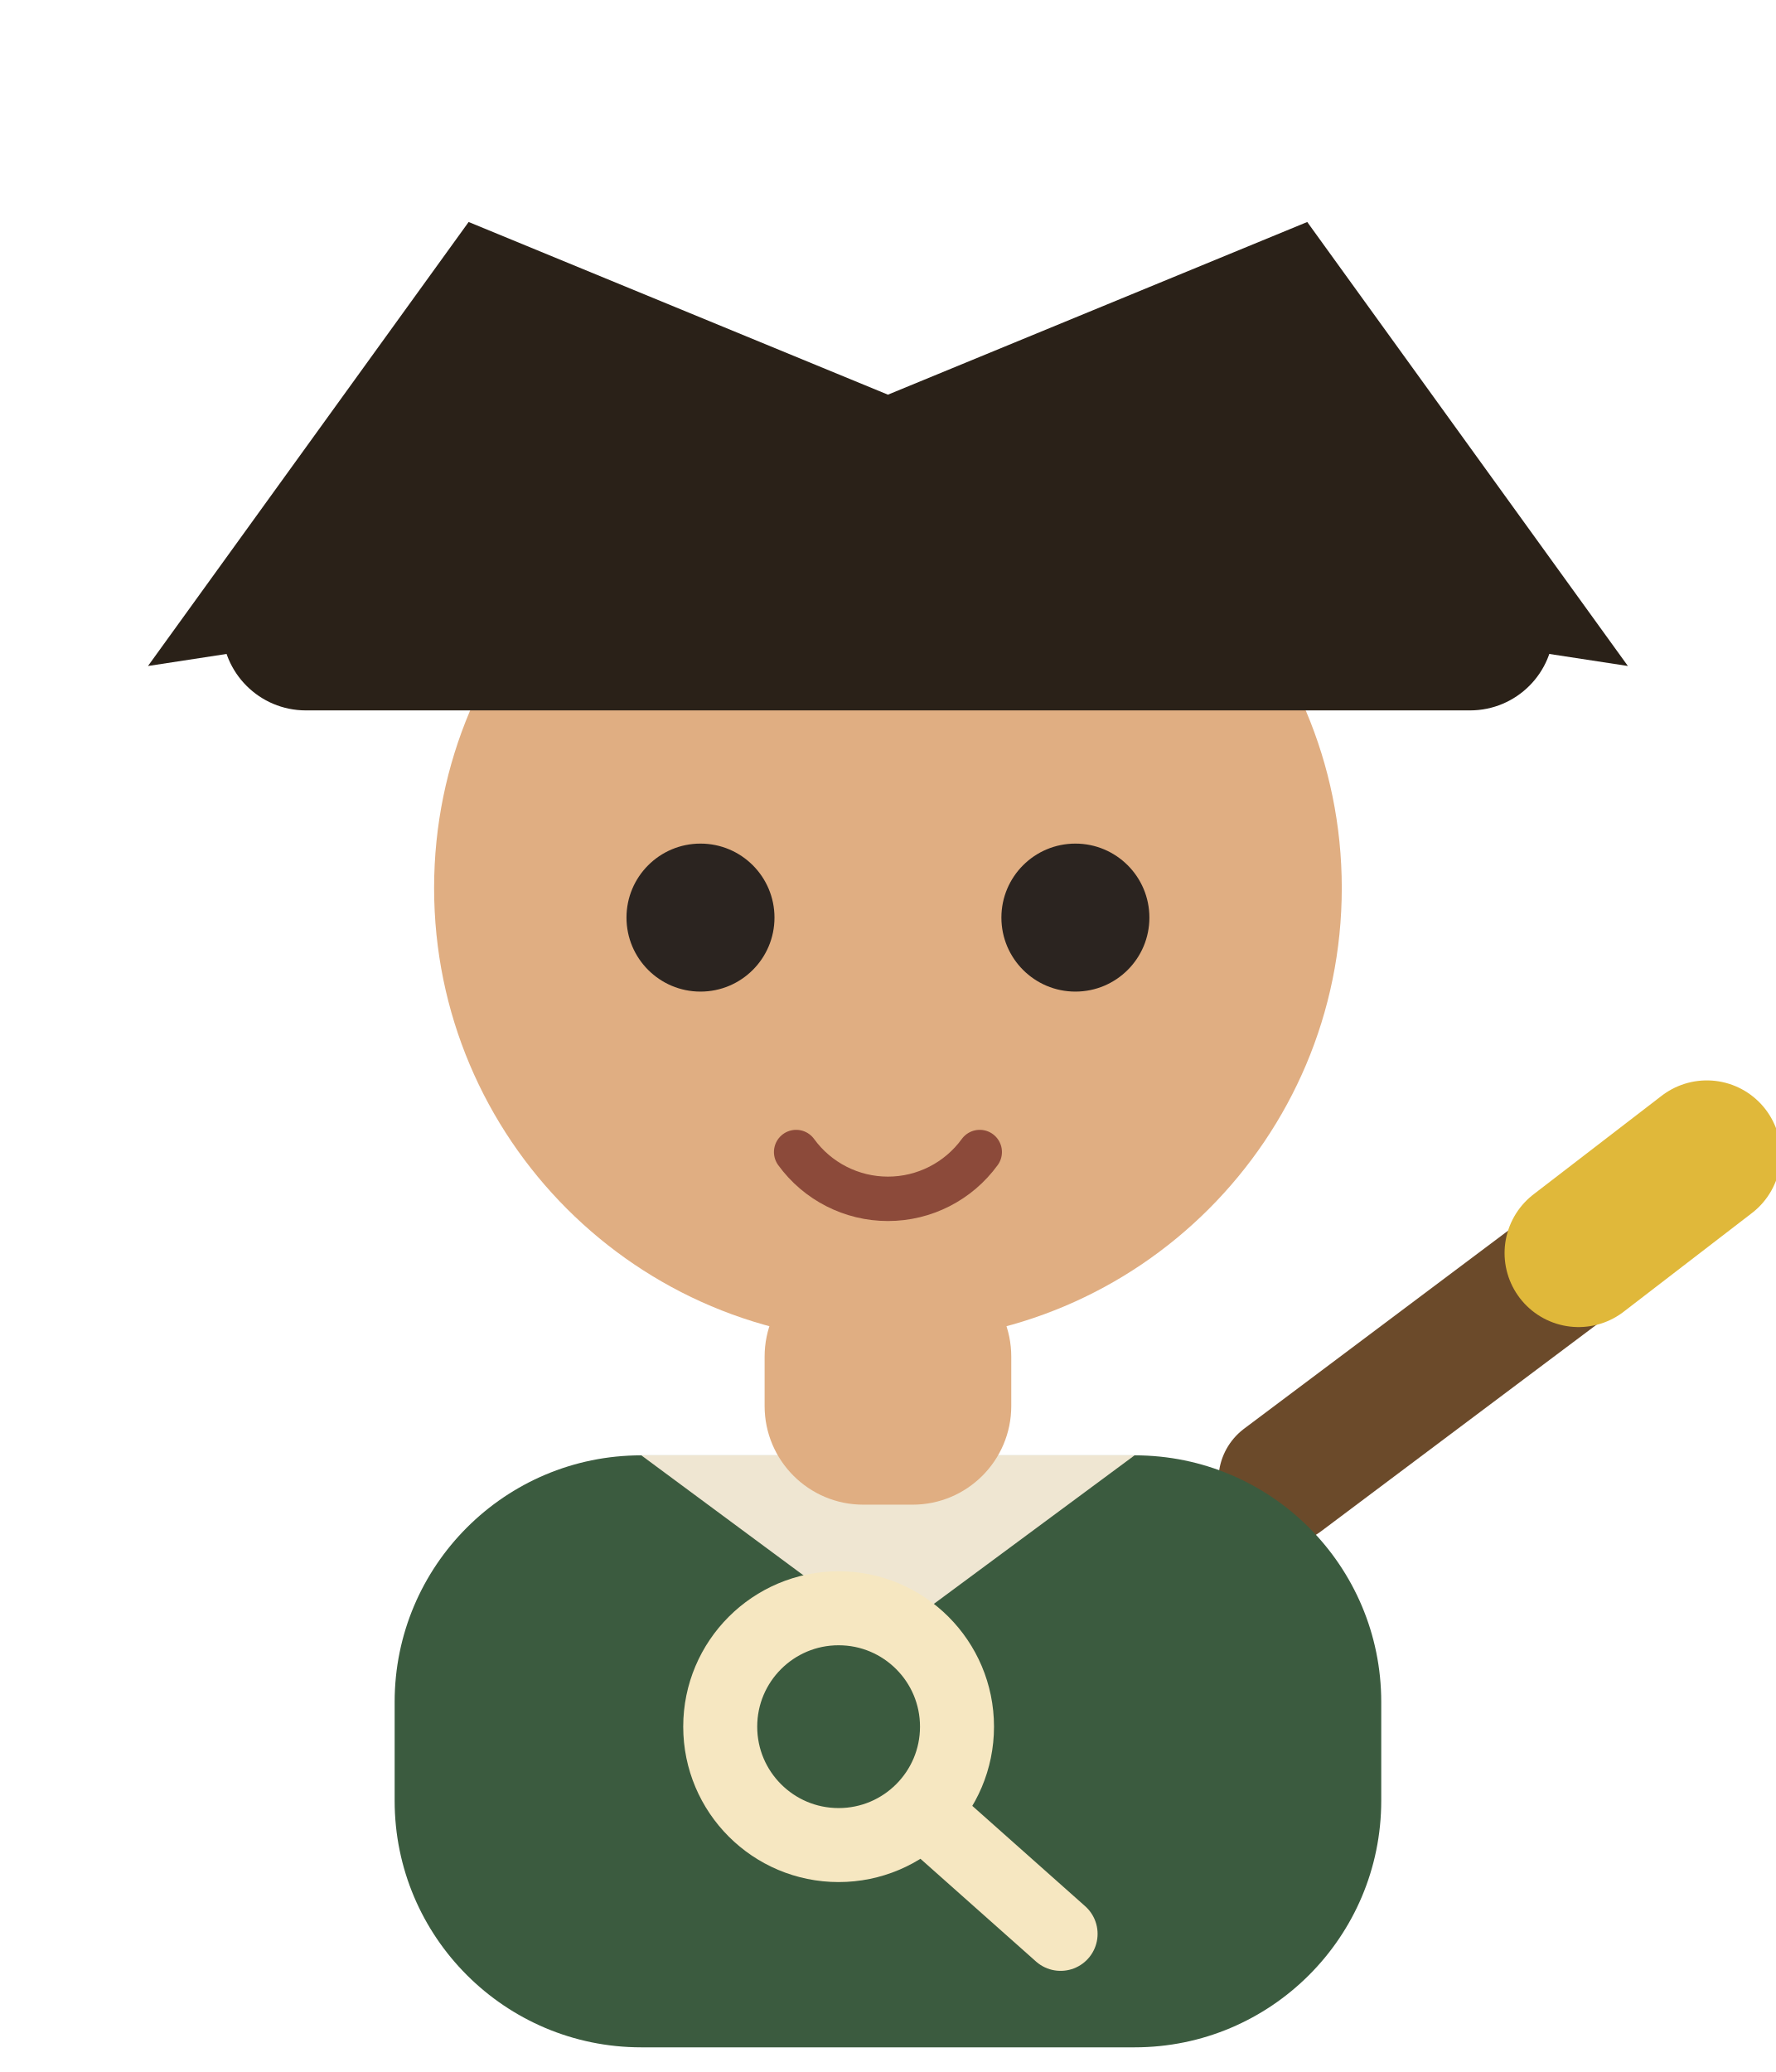
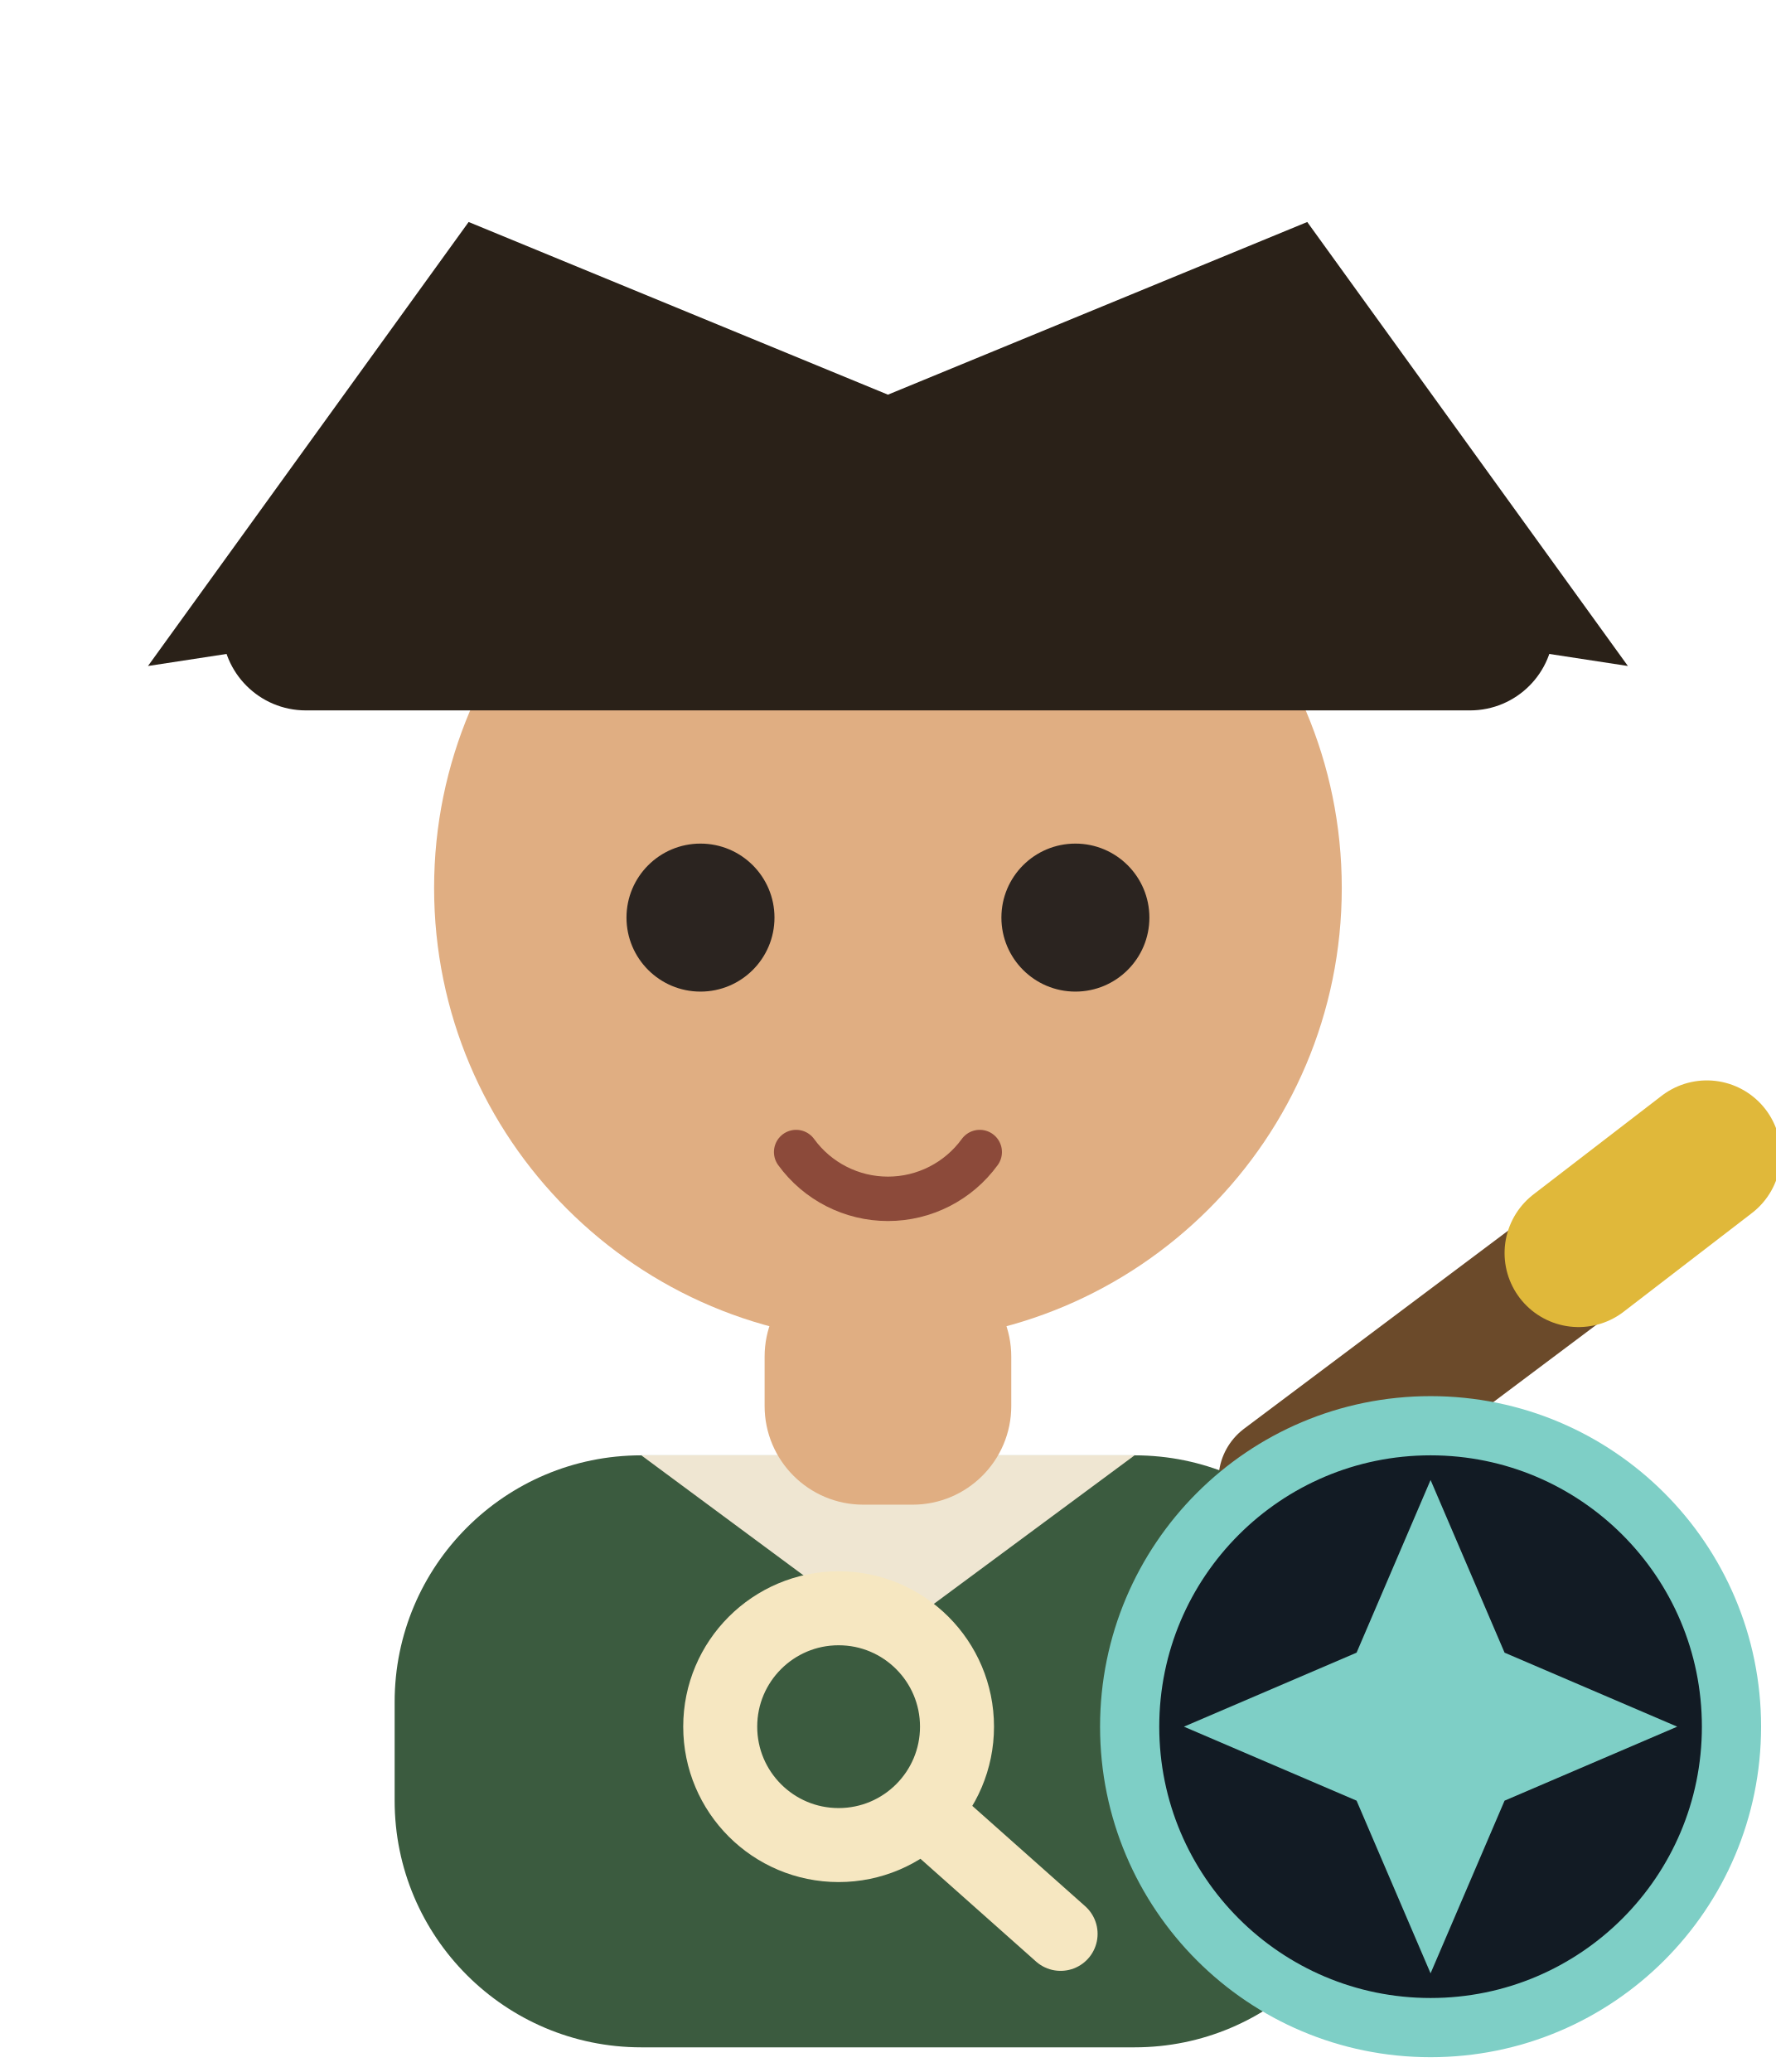
<svg xmlns="http://www.w3.org/2000/svg" viewBox="0 0 36 42" width="36" height="42">
  <path d="M26 30L34 24" fill="none" stroke="#6b4a2a" stroke-width="2.6" stroke-linecap="round" stroke-linejoin="round" />
  <path d="M32 25.4L34.6 23.4" fill="none" stroke="#e0b83a" stroke-width="3" stroke-linecap="round" stroke-linejoin="round" />
  <path d="M13 29.5H23A5 5 0 0 1 28 34.5V36.5A5 5 0 0 1 23 41.5H13A5 5 0 0 1 8 36.5V34.5A5 5 0 0 1 13 29.5Z" fill="#3b5b3f" />
  <path d="M13 29.5L18 33.2L23 29.5Z" fill="#efe6d2" />
  <path d="M17.5 25.5H18.5A2 2 0 0 1 20.5 27.5V28.5A2 2 0 0 1 18.5 30.5H17.5A2 2 0 0 1 15.5 28.5V27.5A2 2 0 0 1 17.5 25.5Z" fill="#e0ae82" />
  <path d="M27.2 18A9.2 9.2 0 1 1 8.8 18A9.2 9.2 0 1 1 27.2 18" fill="#e0ae82" />
  <path d="M3 13.5L9.5 4.5L18 8L26.5 4.5L33 13.5L18 11.2Z" fill="#2a2118" />
  <path d="M6.2 11H29.8A1.7 1.7 0 0 1 31.5 12.7V12.7A1.7 1.7 0 0 1 29.8 14.4H6.2A1.7 1.7 0 0 1 4.5 12.7V12.7A1.7 1.7 0 0 1 6.2 11Z" fill="#2a2118" />
  <path d="M15.7 18.6A1.5 1.5 0 1 1 12.7 18.6A1.5 1.5 0 1 1 15.7 18.6" fill="#2b2420" />
  <path d="M23.3 18.6A1.5 1.5 0 1 1 20.3 18.6A1.5 1.5 0 1 1 23.3 18.6" fill="#2b2420" />
  <path d="M19.861 23.352A2.3 2.3 0 0 1 16.139 23.352" fill="none" stroke="#8c4a3a" stroke-width="0.9" stroke-linecap="round" stroke-linejoin="round" />
  <path d="M19.4 35A2.4 2.4 0 1 1 14.6 35A2.4 2.4 0 1 1 19.4 35M18.8 36.8L21.5 39.2" fill="none" stroke="#f6e7c1" stroke-width="1.5" stroke-linecap="round" stroke-linejoin="round" />
+   <g transform="translate(29 35)">
+     <circle r="6.1" fill="#121b24" stroke="#7ecfc6" stroke-width="1.2" />
+     <g fill="#7ecfc6" stroke-linecap="round" stroke-linejoin="round">
+       <path d="M0 -5L1.5 -1.5L5 0L1.5 1.5L0 5L-1.5 1.5L-5 0L-1.5 -1.5Z" />
+     </g>
+   </g>
</svg>
